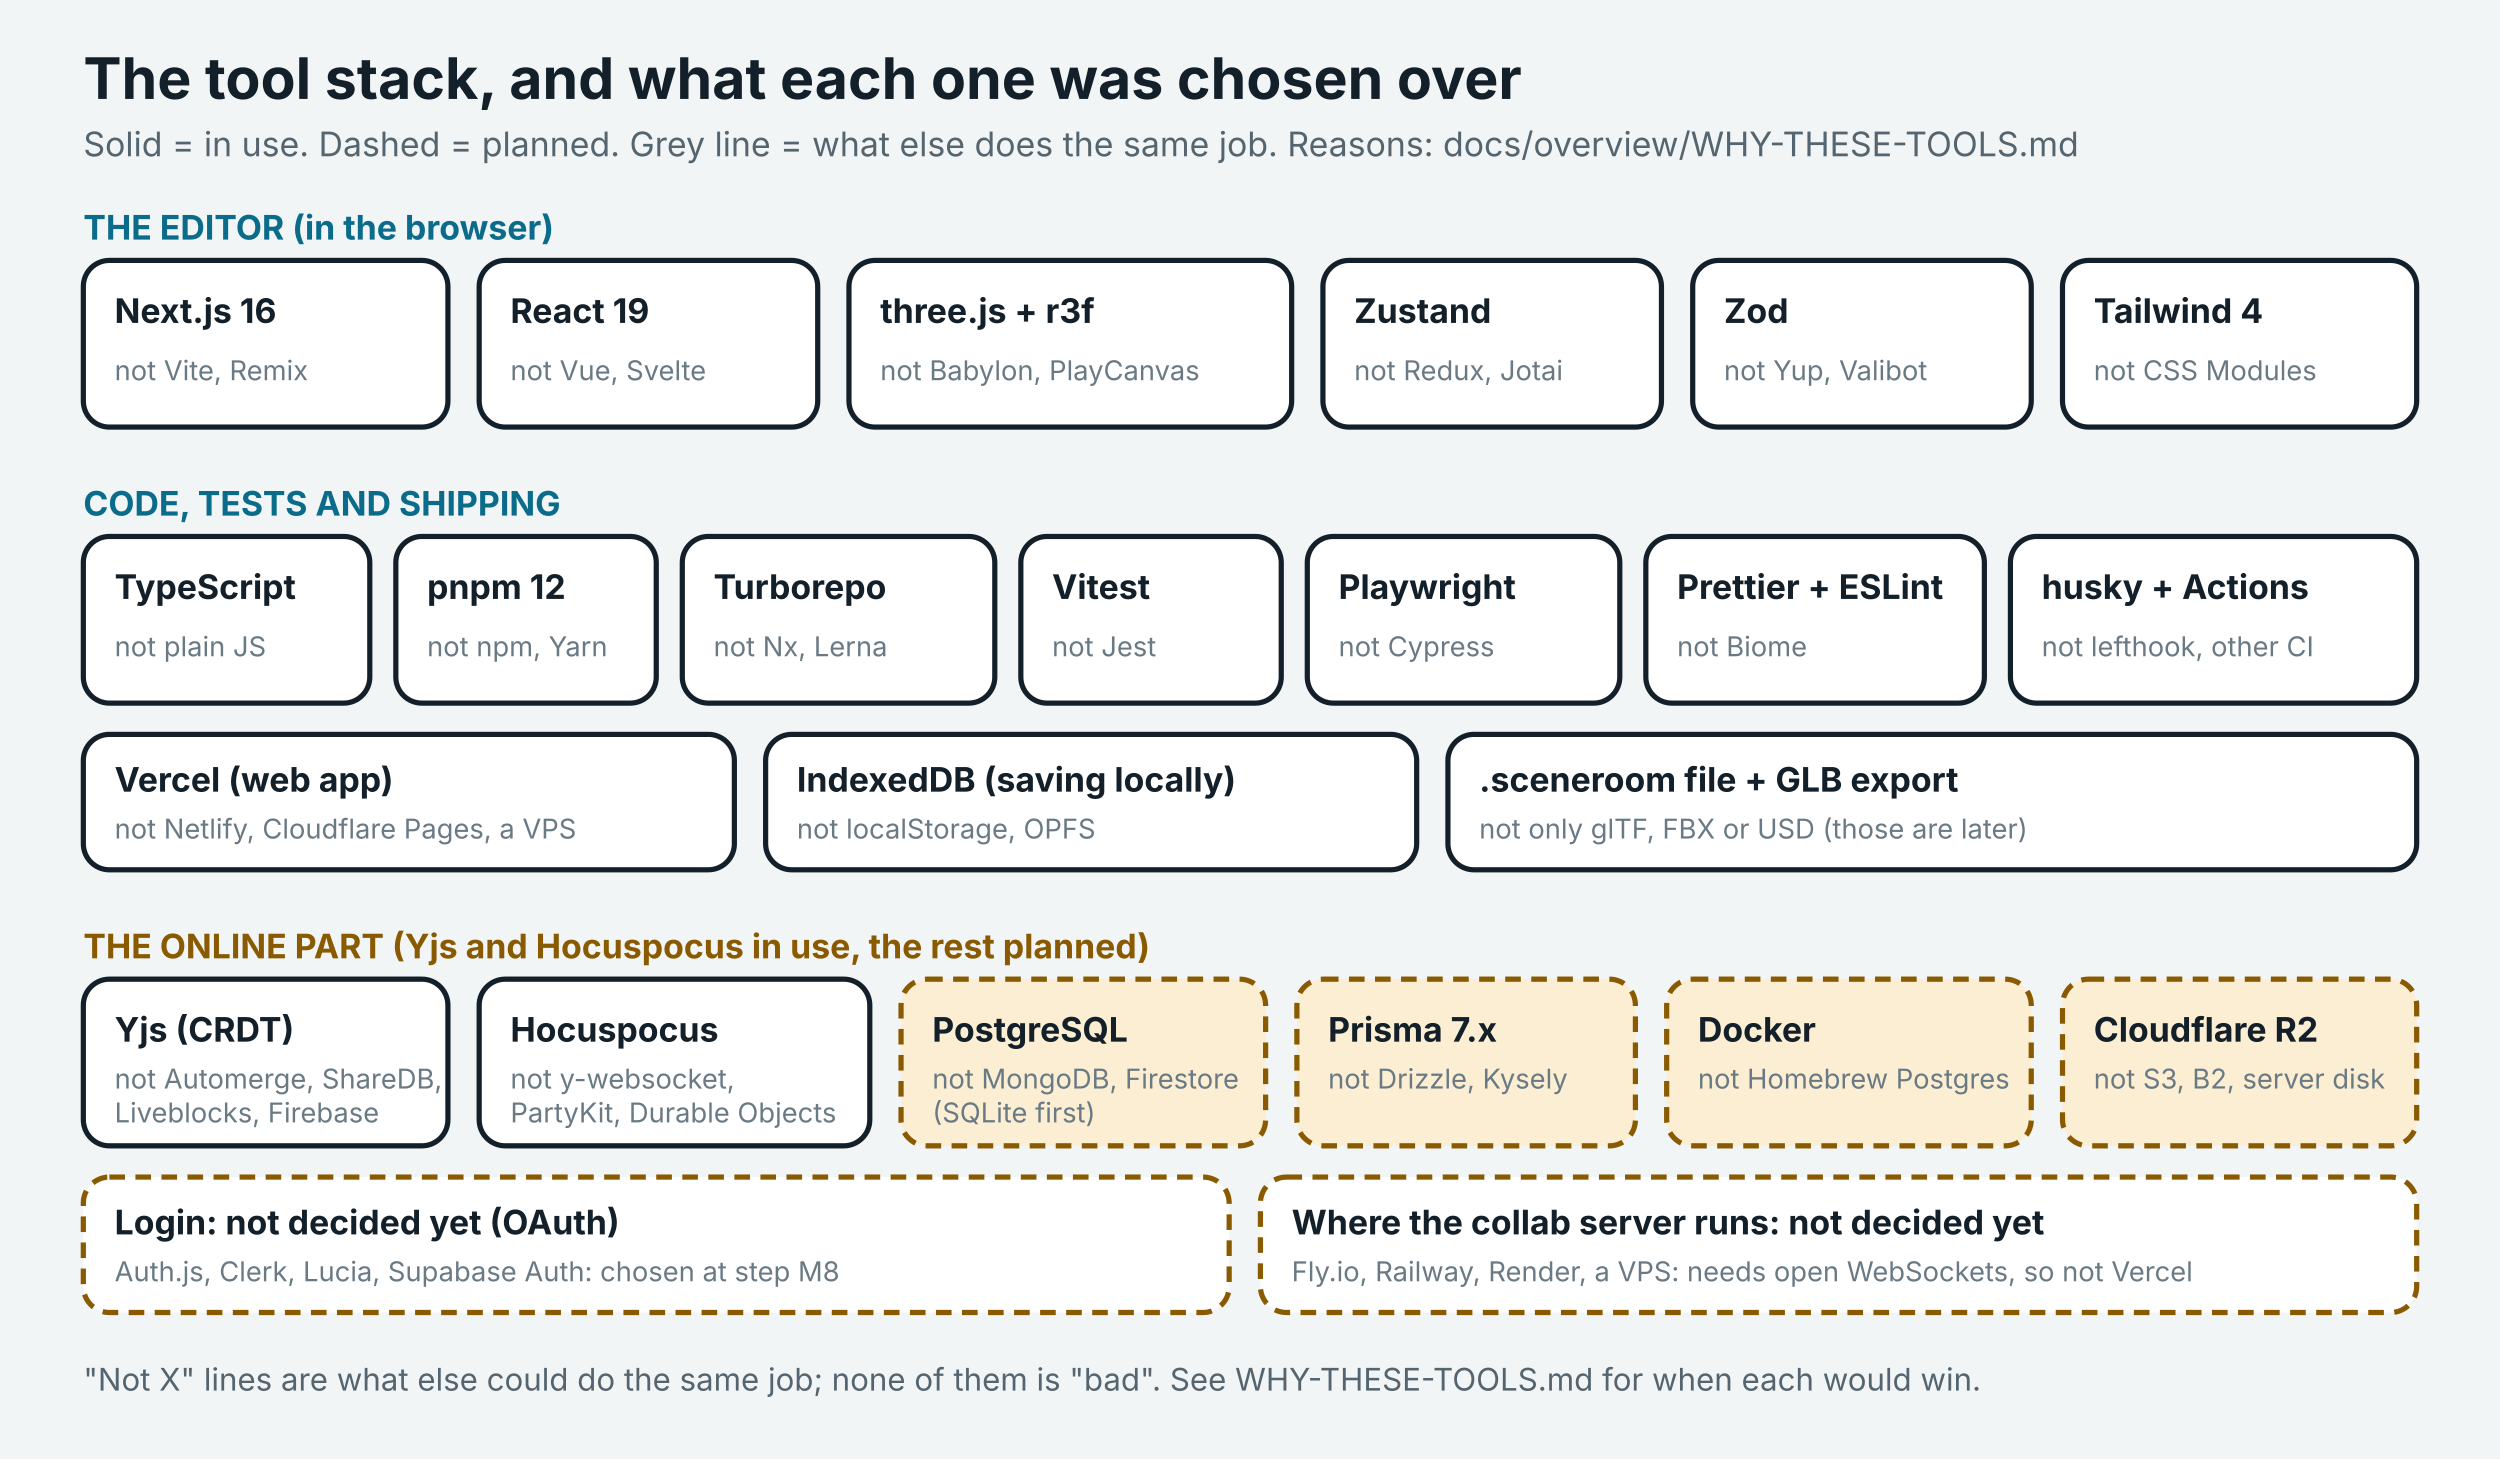
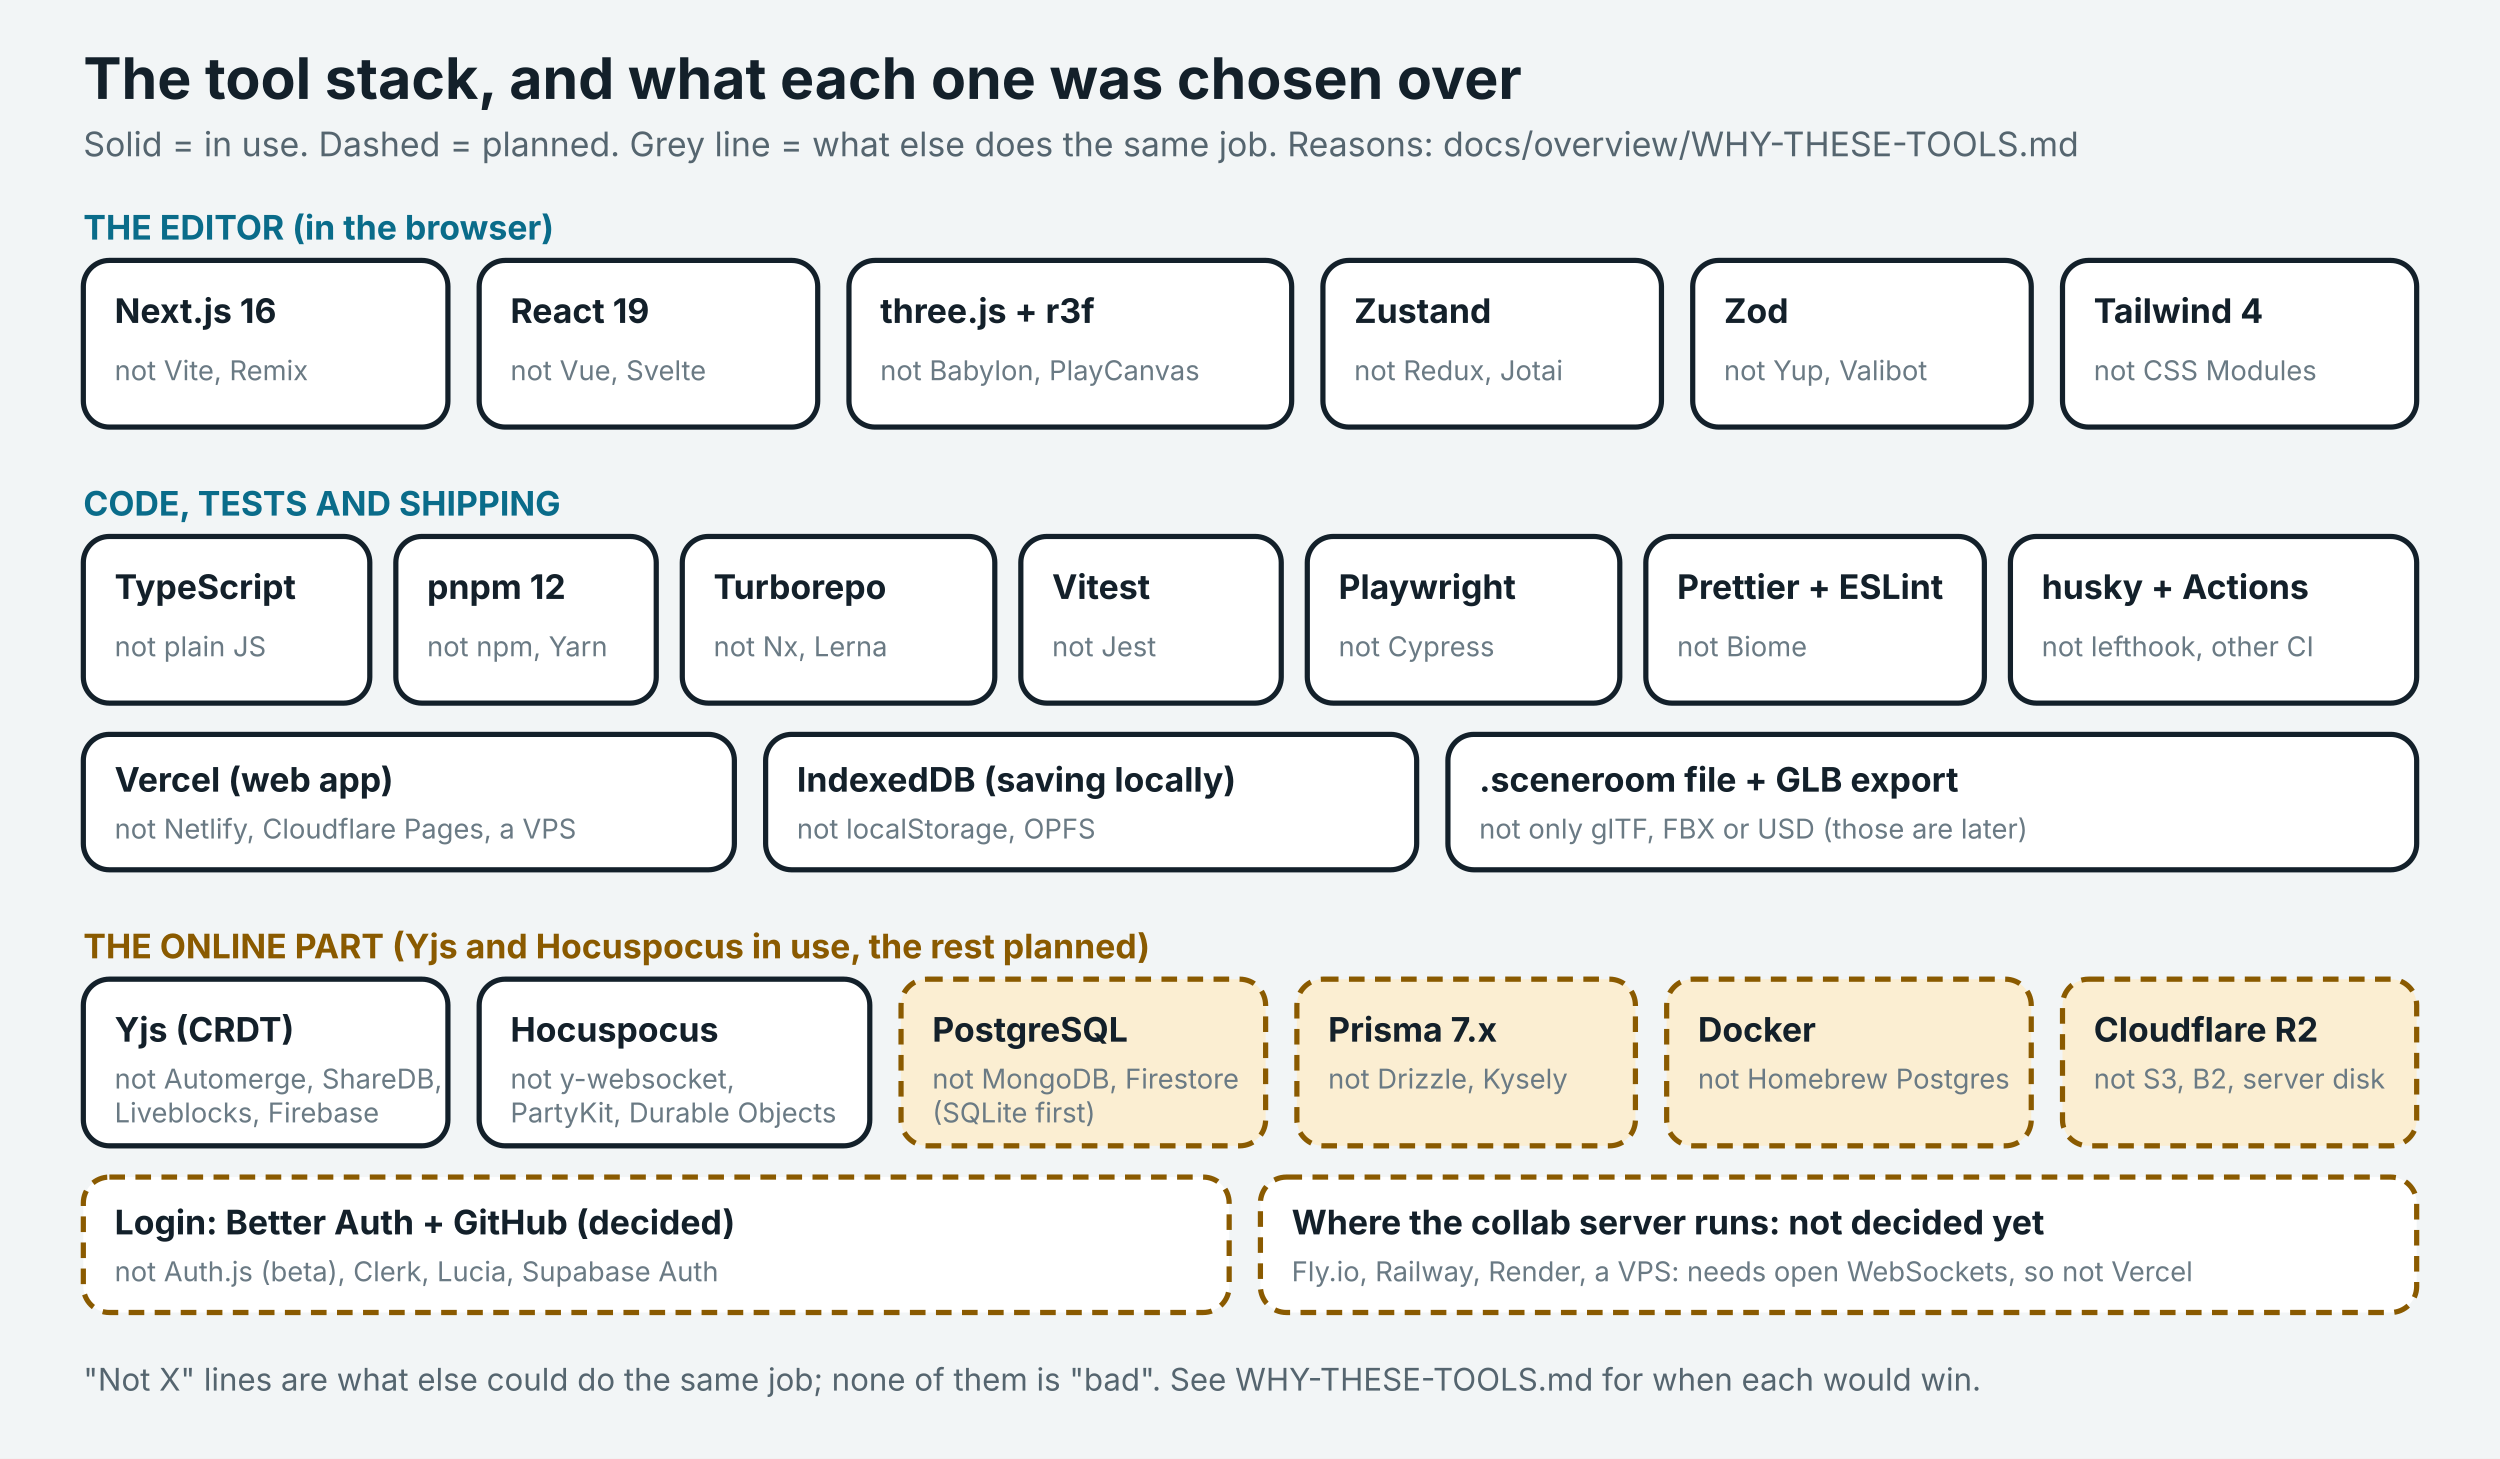
<svg xmlns="http://www.w3.org/2000/svg" viewBox="0 0 960 560" width="960" height="560" role="img" aria-labelledby="t d" font-family="Inter, system-ui, sans-serif">
  <rect width="960" height="560" fill="#f2f5f6" />
  <text x="32" y="38" font-size="22" font-weight="700" fill="#13202a">The tool stack, and what each one was chosen over</text>
  <text x="32" y="60" font-size="13" fill="#55656f">Solid = in use. Dashed = planned. Grey line = what else does the same job. Reasons: docs/overview/WHY-THESE-TOOLS.md</text>
  <text x="32" y="92" font-size="13" font-weight="700" fill="#0a6c8a">THE EDITOR (in the browser)</text>
  <rect x="32" y="100" width="140" height="64" rx="10" fill="#fff" stroke="#13202a" stroke-width="2" />
  <text x="44" y="124" font-size="13" font-weight="700" fill="#13202a">Next.js 16</text>
  <text x="44" y="146" font-size="10.5" fill="#6a7a84">not Vite, Remix</text>
  <rect x="184" y="100" width="130" height="64" rx="10" fill="#fff" stroke="#13202a" stroke-width="2" />
  <text x="196" y="124" font-size="13" font-weight="700" fill="#13202a">React 19</text>
  <text x="196" y="146" font-size="10.5" fill="#6a7a84">not Vue, Svelte</text>
  <rect x="326" y="100" width="170" height="64" rx="10" fill="#fff" stroke="#13202a" stroke-width="2" />
  <text x="338" y="124" font-size="13" font-weight="700" fill="#13202a">three.js + r3f</text>
  <text x="338" y="146" font-size="10.5" fill="#6a7a84">not Babylon, PlayCanvas</text>
  <rect x="508" y="100" width="130" height="64" rx="10" fill="#fff" stroke="#13202a" stroke-width="2" />
  <text x="520" y="124" font-size="13" font-weight="700" fill="#13202a">Zustand</text>
  <text x="520" y="146" font-size="10.5" fill="#6a7a84">not Redux, Jotai</text>
  <rect x="650" y="100" width="130" height="64" rx="10" fill="#fff" stroke="#13202a" stroke-width="2" />
  <text x="662" y="124" font-size="13" font-weight="700" fill="#13202a">Zod</text>
  <text x="662" y="146" font-size="10.5" fill="#6a7a84">not Yup, Valibot</text>
  <rect x="792" y="100" width="136" height="64" rx="10" fill="#fff" stroke="#13202a" stroke-width="2" />
  <text x="804" y="124" font-size="13" font-weight="700" fill="#13202a">Tailwind 4</text>
  <text x="804" y="146" font-size="10.5" fill="#6a7a84">not CSS Modules</text>
  <text x="32" y="198" font-size="13" font-weight="700" fill="#0a6c8a">CODE, TESTS AND SHIPPING</text>
  <rect x="32" y="206" width="110" height="64" rx="10" fill="#fff" stroke="#13202a" stroke-width="2" />
  <text x="44" y="230" font-size="13" font-weight="700" fill="#13202a">TypeScript</text>
  <text x="44" y="252" font-size="10.5" fill="#6a7a84">not plain JS</text>
  <rect x="152" y="206" width="100" height="64" rx="10" fill="#fff" stroke="#13202a" stroke-width="2" />
  <text x="164" y="230" font-size="13" font-weight="700" fill="#13202a">pnpm 12</text>
  <text x="164" y="252" font-size="10.5" fill="#6a7a84">not npm, Yarn</text>
  <rect x="262" y="206" width="120" height="64" rx="10" fill="#fff" stroke="#13202a" stroke-width="2" />
  <text x="274" y="230" font-size="13" font-weight="700" fill="#13202a">Turborepo</text>
  <text x="274" y="252" font-size="10.5" fill="#6a7a84">not Nx, Lerna</text>
  <rect x="392" y="206" width="100" height="64" rx="10" fill="#fff" stroke="#13202a" stroke-width="2" />
  <text x="404" y="230" font-size="13" font-weight="700" fill="#13202a">Vitest</text>
  <text x="404" y="252" font-size="10.5" fill="#6a7a84">not Jest</text>
  <rect x="502" y="206" width="120" height="64" rx="10" fill="#fff" stroke="#13202a" stroke-width="2" />
  <text x="514" y="230" font-size="13" font-weight="700" fill="#13202a">Playwright</text>
  <text x="514" y="252" font-size="10.5" fill="#6a7a84">not Cypress</text>
  <rect x="632" y="206" width="130" height="64" rx="10" fill="#fff" stroke="#13202a" stroke-width="2" />
  <text x="644" y="230" font-size="13" font-weight="700" fill="#13202a">Prettier + ESLint</text>
  <text x="644" y="252" font-size="10.5" fill="#6a7a84">not Biome</text>
  <rect x="772" y="206" width="156" height="64" rx="10" fill="#fff" stroke="#13202a" stroke-width="2" />
  <text x="784" y="230" font-size="13" font-weight="700" fill="#13202a">husky + Actions</text>
  <text x="784" y="252" font-size="10.5" fill="#6a7a84">not lefthook, other CI</text>
  <rect x="32" y="282" width="250" height="52" rx="10" fill="#fff" stroke="#13202a" stroke-width="2" />
  <text x="44" y="304" font-size="13" font-weight="700" fill="#13202a">Vercel (web app)</text>
  <text x="44" y="322" font-size="10.5" fill="#6a7a84">not Netlify, Cloudflare Pages, a VPS</text>
  <rect x="294" y="282" width="250" height="52" rx="10" fill="#fff" stroke="#13202a" stroke-width="2" />
  <text x="306" y="304" font-size="13" font-weight="700" fill="#13202a">IndexedDB (saving locally)</text>
  <text x="306" y="322" font-size="10.5" fill="#6a7a84">not localStorage, OPFS</text>
  <rect x="556" y="282" width="372" height="52" rx="10" fill="#fff" stroke="#13202a" stroke-width="2" />
  <text x="568" y="304" font-size="13" font-weight="700" fill="#13202a">.sceneroom file + GLB export</text>
  <text x="568" y="322" font-size="10.5" fill="#6a7a84">not only glTF, FBX or USD (those are later)</text>
  <text x="32" y="368" font-size="13" font-weight="700" fill="#8a5a00">THE ONLINE PART (Yjs and Hocuspocus in use, the rest planned)</text>
  <rect x="32" y="376" width="140" height="64" rx="10" fill="#fff" stroke="#13202a" stroke-width="2" />
  <text x="44" y="400" font-size="13" font-weight="700" fill="#13202a">Yjs (CRDT)</text>
  <text x="44" y="418" font-size="10.5" fill="#6a7a84">not Automerge, ShareDB,</text>
  <text x="44" y="431" font-size="10.5" fill="#6a7a84">Liveblocks, Firebase</text>
  <rect x="184" y="376" width="150" height="64" rx="10" fill="#fff" stroke="#13202a" stroke-width="2" />
  <text x="196" y="400" font-size="13" font-weight="700" fill="#13202a">Hocuspocus</text>
  <text x="196" y="418" font-size="10.5" fill="#6a7a84">not y-websocket,</text>
  <text x="196" y="431" font-size="10.5" fill="#6a7a84">PartyKit, Durable Objects</text>
  <rect x="346" y="376" width="140" height="64" rx="10" fill="#fbeed2" stroke="#8a5a00" stroke-width="2" stroke-dasharray="6 4" />
  <text x="358" y="400" font-size="13" font-weight="700" fill="#13202a">PostgreSQL</text>
  <text x="358" y="418" font-size="10.5" fill="#6a7a84">not MongoDB, Firestore</text>
  <text x="358" y="431" font-size="10.5" fill="#6a7a84">(SQLite first)</text>
  <rect x="498" y="376" width="130" height="64" rx="10" fill="#fbeed2" stroke="#8a5a00" stroke-width="2" stroke-dasharray="6 4" />
  <text x="510" y="400" font-size="13" font-weight="700" fill="#13202a">Prisma 7.x</text>
  <text x="510" y="418" font-size="10.5" fill="#6a7a84">not Drizzle, Kysely</text>
  <rect x="640" y="376" width="140" height="64" rx="10" fill="#fbeed2" stroke="#8a5a00" stroke-width="2" stroke-dasharray="6 4" />
  <text x="652" y="400" font-size="13" font-weight="700" fill="#13202a">Docker</text>
  <text x="652" y="418" font-size="10.5" fill="#6a7a84">not Homebrew Postgres</text>
  <rect x="792" y="376" width="136" height="64" rx="10" fill="#fbeed2" stroke="#8a5a00" stroke-width="2" stroke-dasharray="6 4" />
  <text x="804" y="400" font-size="13" font-weight="700" fill="#13202a">Cloudflare R2</text>
  <text x="804" y="418" font-size="10.5" fill="#6a7a84">not S3, B2, server disk</text>
  <rect x="32" y="452" width="440" height="52" rx="10" fill="#fff" stroke="#8a5a00" stroke-width="2" stroke-dasharray="6 4" />
-   <text x="44" y="474" font-size="13" font-weight="700" fill="#13202a">Login: not decided yet (OAuth)</text>
-   <text x="44" y="492" font-size="10.5" fill="#6a7a84">Auth.js, Clerk, Lucia, Supabase Auth: chosen at step M8</text>
+   <text x="44" y="474" font-size="13" font-weight="700" fill="#13202a">Login: Better Auth + GitHub (decided)</text>
+   <text x="44" y="492" font-size="10.5" fill="#6a7a84">not Auth.js (beta), Clerk, Lucia, Supabase Auth</text>
  <rect x="484" y="452" width="444" height="52" rx="10" fill="#fff" stroke="#8a5a00" stroke-width="2" stroke-dasharray="6 4" />
  <text x="496" y="474" font-size="13" font-weight="700" fill="#13202a">Where the collab server runs: not decided yet</text>
  <text x="496" y="492" font-size="10.5" fill="#6a7a84">Fly.io, Railway, Render, a VPS: needs open WebSockets, so not Vercel</text>
  <text x="32" y="534" font-size="12" fill="#55656f">"Not X" lines are what else could do the same job; none of them is "bad". See WHY-THESE-TOOLS.md for when each would win.</text>
</svg>
